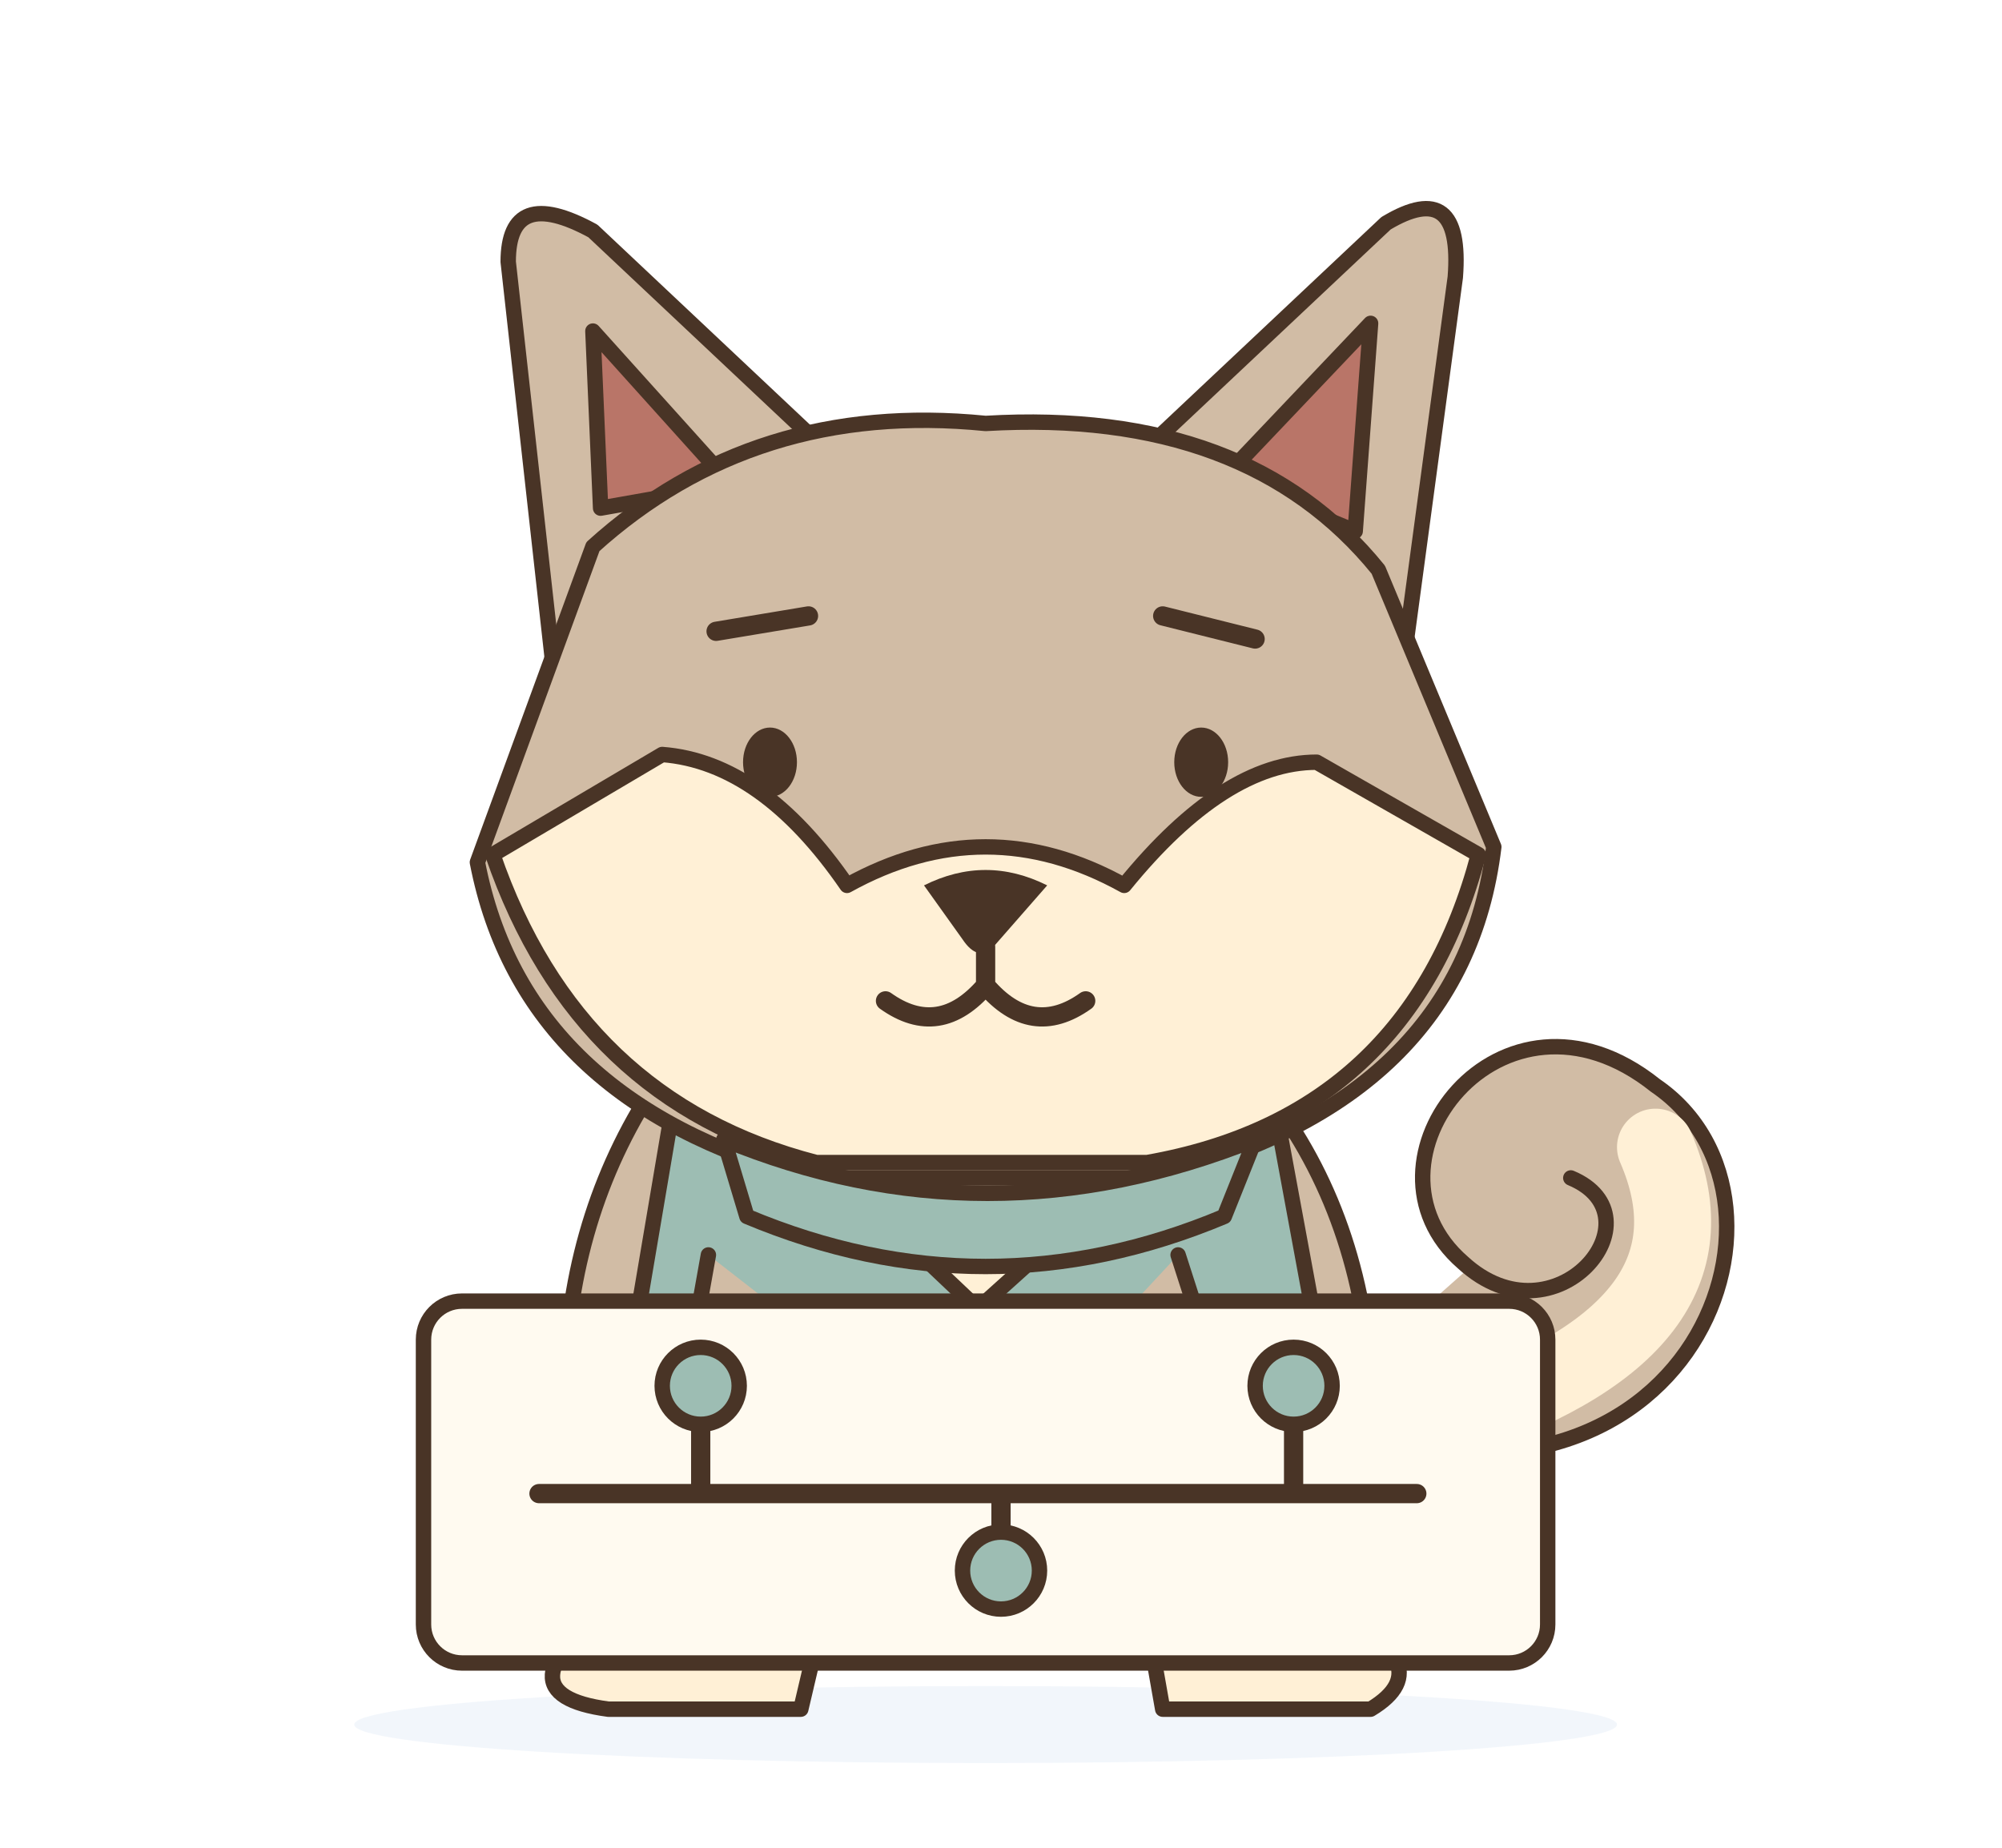
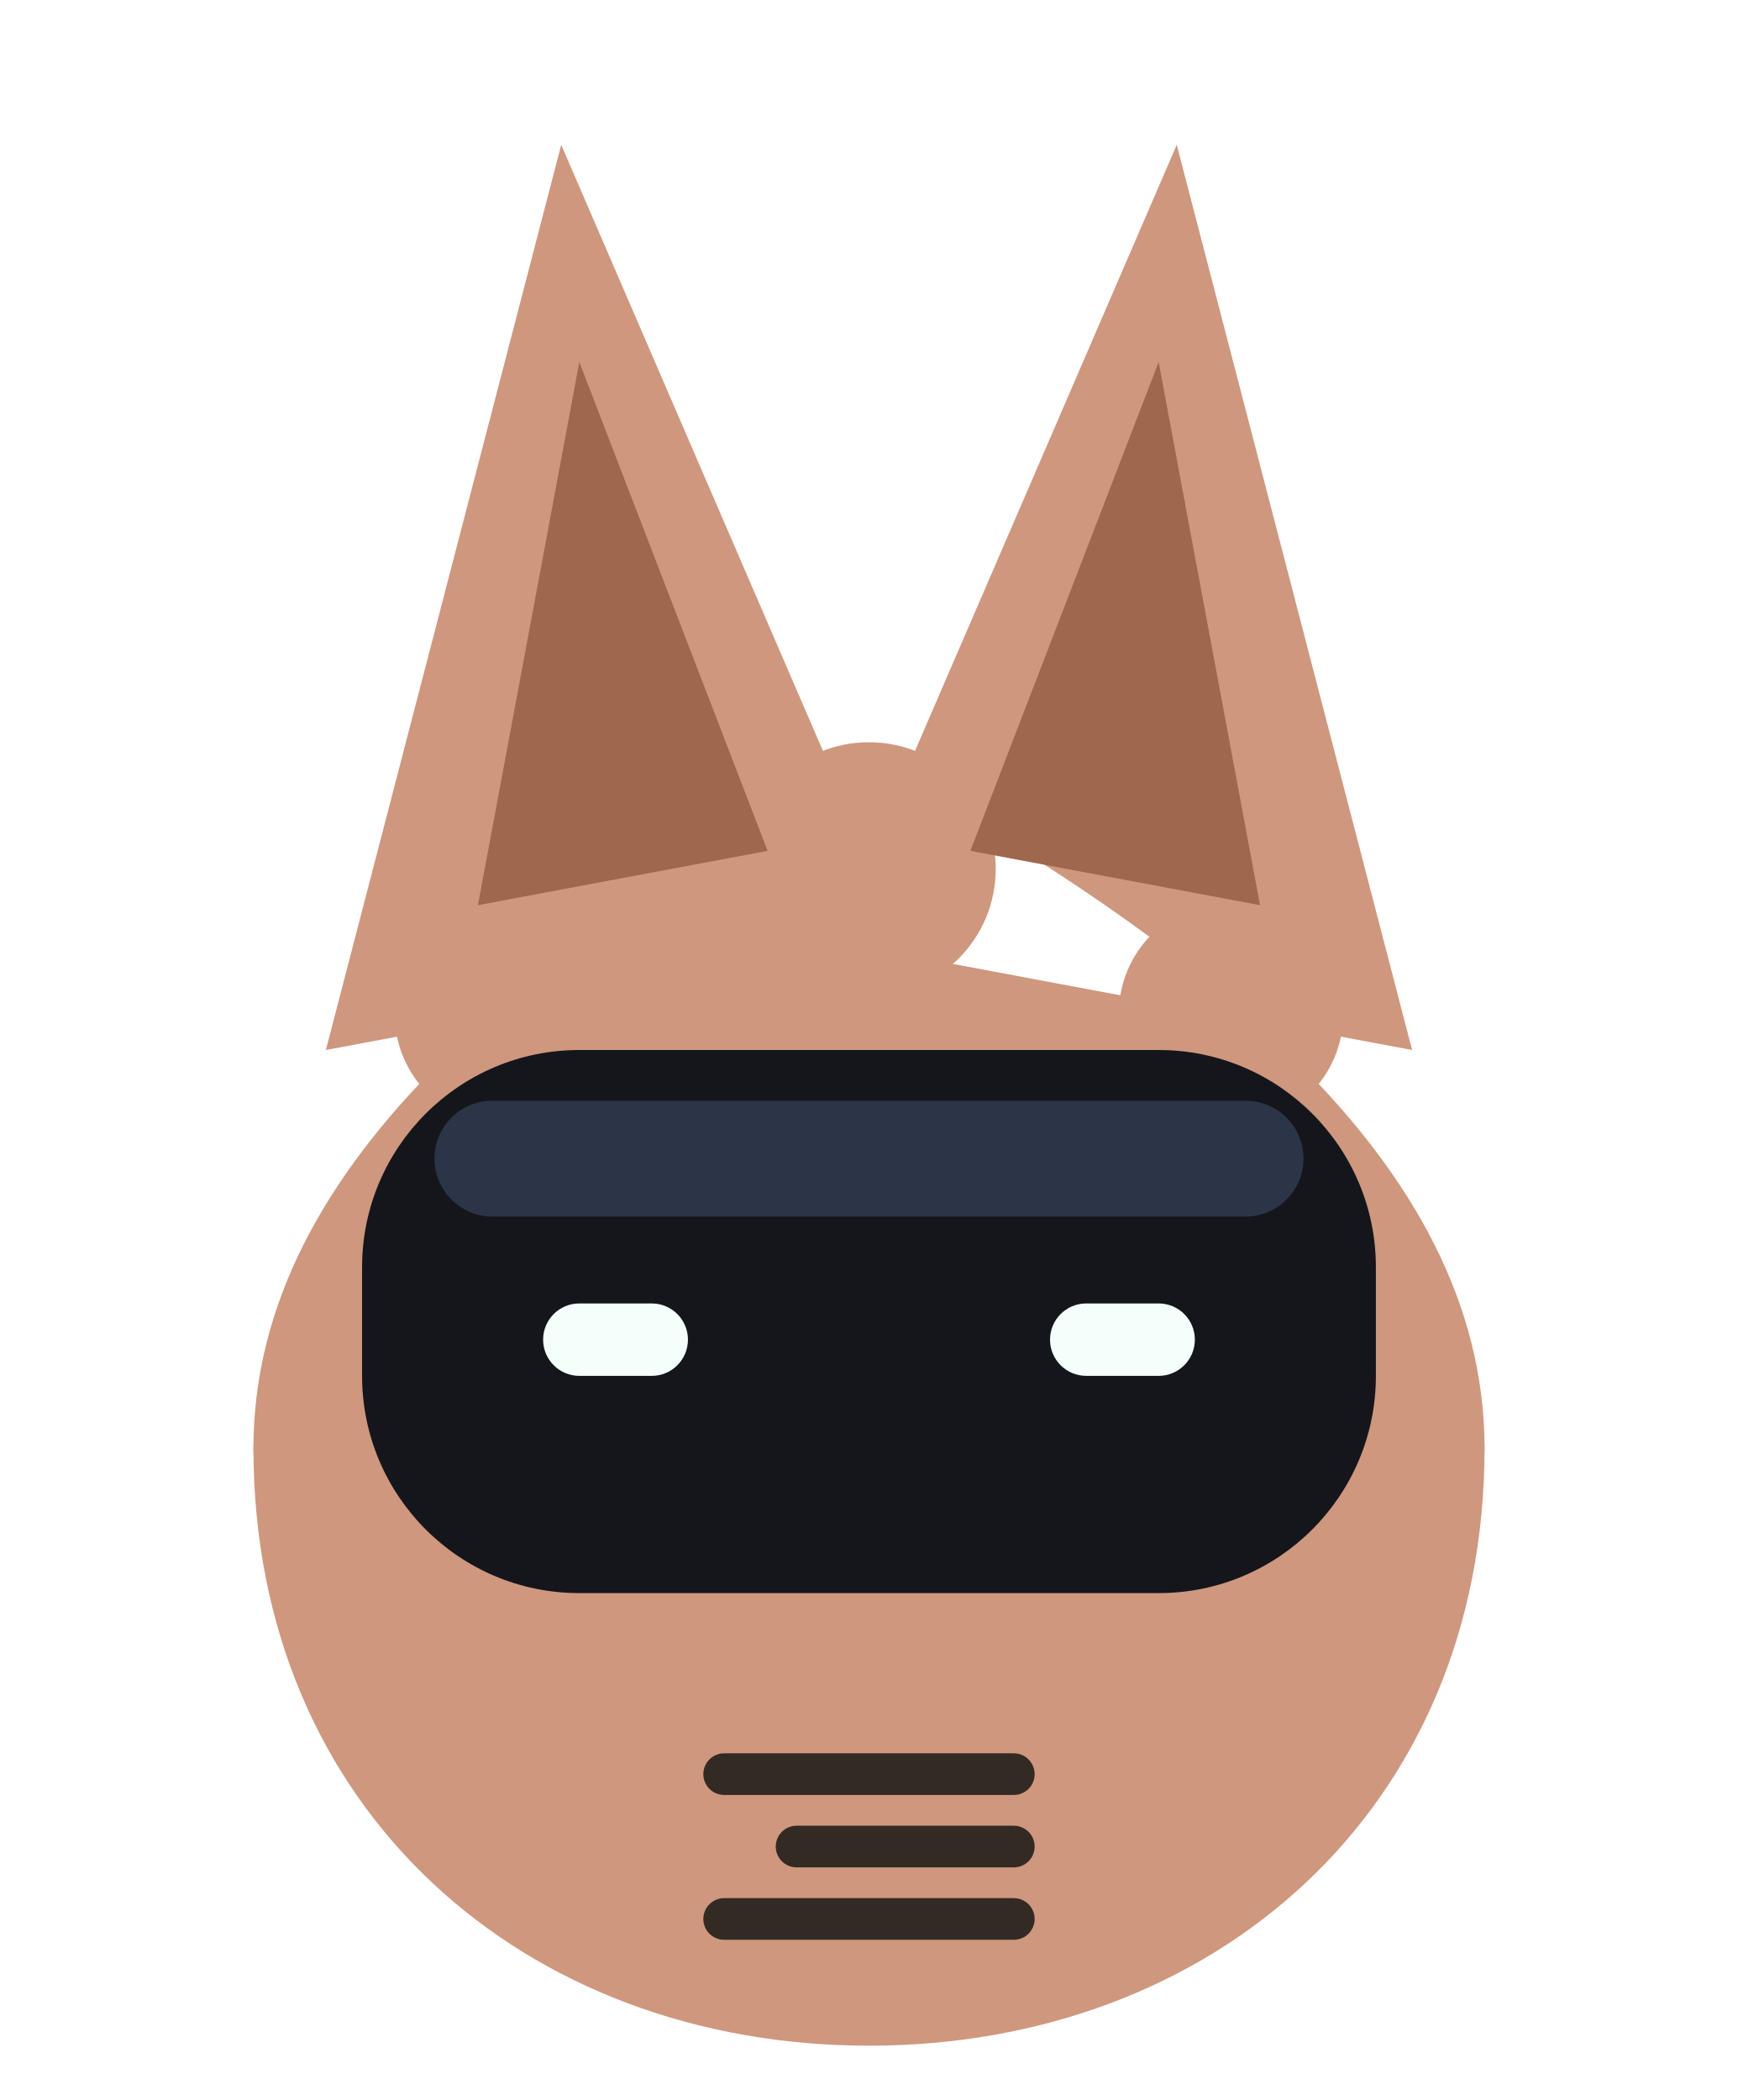
- <svg xmlns="http://www.w3.org/2000/svg" viewBox="0 0 260 240" fill="none" width="260" height="240">
-   <ellipse cx="128" cy="224" rx="82" ry="5" fill="#9cbce2" opacity=".13" />
-   <g>
-     <g stroke-linecap="round" stroke-linejoin="round" stroke-width="2">
-       <g>
-         <path d="M169 184C219 204 237 156 215 141C195 125 175 151 190 164C202 175 216 158 204 153" fill="#d1bca5" stroke="#493426" />
-         <path d="M190 184Q225 172 215 149" stroke-width="10" stroke="#fff0d6" />
-       </g>
-       <path d="M92 132Q64 163 78 213H175Q187 159 155 132Z" fill="#d1bca5" stroke="#493426" />
-       <path d="M111 144Q91 171 103 211H149Q158 171 136 144" fill="#fff0d6" stroke="#493426" />
-       <g fill="#9dbdb3" stroke="#493426">
-         <path d="M87 146L108 152L127 170L147 152L166 146L178 211H76Z" />
-         <path d="M127 173V210M97 188H112M146 188H160" fill="none" stroke="#493426" stroke-width="2.5" />
-       </g>
-       <path d="M80 208Q64 220 79 222H104L108 205M148 205L151 222H178Q188 216 171 208" fill="#fff0d6" stroke="#493426" />
-       <g>
-         <g>
-           <path d="M72 88L66 34Q66 24 77 30L111 62Z" fill="#d1bca5" stroke="#493426" />
-           <path d="M78 66L77 43L95 63Z" fill="#b97568" stroke="#493426" />
-         </g>
-         <g>
-           <path d="M146 61L180 29Q190 23 189 36L182 88Z" fill="#d1bca5" stroke="#493426" />
-           <path d="M159 62L178 42L176 69Z" fill="#b97568" stroke="#493426" />
-         </g>
-         <path d="M77 71Q98 52 128 55Q162 53 179 74L194 110Q190 143 150 153H105Q68 143 62 112Z" fill="#d1bca5" stroke="#493426" />
-         <path d="M64 111L86 98Q99 99 110 115Q128 105 146 115Q159 99 171 99L192 111Q183 145 149 151H106Q75 143 64 111Z" stroke="#493426" fill="#fff0d6" />
-         <g fill="none" stroke="#493426" stroke-width="2.5">
-           <path d="M93 82L105 80" />
-           <path d="M151 80L163 83" />
-         </g>
-         <g>
-           <ellipse cx="100" cy="99" rx="3.5" ry="4.5" fill="#493426" />
-           <ellipse cx="156" cy="99" rx="3.5" ry="4.5" fill="#493426" />
-         </g>
-         <path d="M120 115Q128 111 136 115L129 123Q127 125 125 122Z" fill="#493426" />
-         <path d="M115 130Q122 135 128 128Q134 135 141 130M128 123V128" fill="none" stroke="#493426" stroke-width="2.5" />
-         <path d="M94 148Q128 162 163 148L159 158Q128 171 97 158Z" fill="#9dbdb3" stroke="#493426" />
-       </g>
-       <g>
-         <path d="M92 163L87 191Q93 201 104 193L110 177M153 163L162 191Q156 201 146 193L140 177" fill="#d1bca5" stroke="#493426" />
-       </g>
-       <g>
-         <rect x="55" y="169" width="146" height="47" rx="5" fill="#fffaf0" stroke="#493426" stroke-width="2" />
-         <path d="M70 194H184M91 194V183M130 194V203M168 194V183" fill="none" stroke="#493426" stroke-width="2.5" />
-         <circle cx="91" cy="180" r="5" fill="#9dbdb3" stroke="#493426" />
-         <circle cx="130" cy="204" r="5" fill="#9dbdb3" stroke="#493426" />
-         <circle cx="168" cy="180" r="5" fill="#9dbdb3" stroke="#493426" />
-       </g>
-     </g>
+ <svg xmlns="http://www.w3.org/2000/svg" viewBox="8 2 48 58">
+   <path fill="#cf977e" d="M17 31 23.5 6 33 28ZM47 31 40.5 6 31 28ZM32 23c9 5 17 11 17 19 0 10-7.5 16.5-17 16.5S15 52 15 42c0-8 8-14 17-19z" />
+   <g fill="#cf977e">
+     <circle cx="22" cy="30" r="3.1" />
+     <circle cx="32" cy="26" r="3.5" />
+     <circle cx="42" cy="30" r="3.1" />
+     <circle cx="17.5" cy="42" r="2.5" />
+     <circle cx="46.5" cy="42" r="2.5" />
  </g>
+   <path fill="#9f674e" d="M21.2 27 24 12 29.2 25.5ZM42.8 27 40 12 34.8 25.5Z" />
+   <rect x="18" y="31" width="28" height="15" rx="6" fill="#14161c" />
+   <rect x="20" y="32.4" width="24" height="3.2" rx="1.6" fill="#2c3548" />
+   <g fill="#f4fffc">
+     <rect x="23" y="38" width="4" height="2" rx="1" />
+     <rect x="37" y="38" width="4" height="2" rx="1" />
+   </g>
+   <path d="M28 51h8m-6 2h6m-8 2h8" fill="none" stroke="#332a24" stroke-width="1.15" stroke-linecap="round" stroke-linejoin="round" />
</svg>
